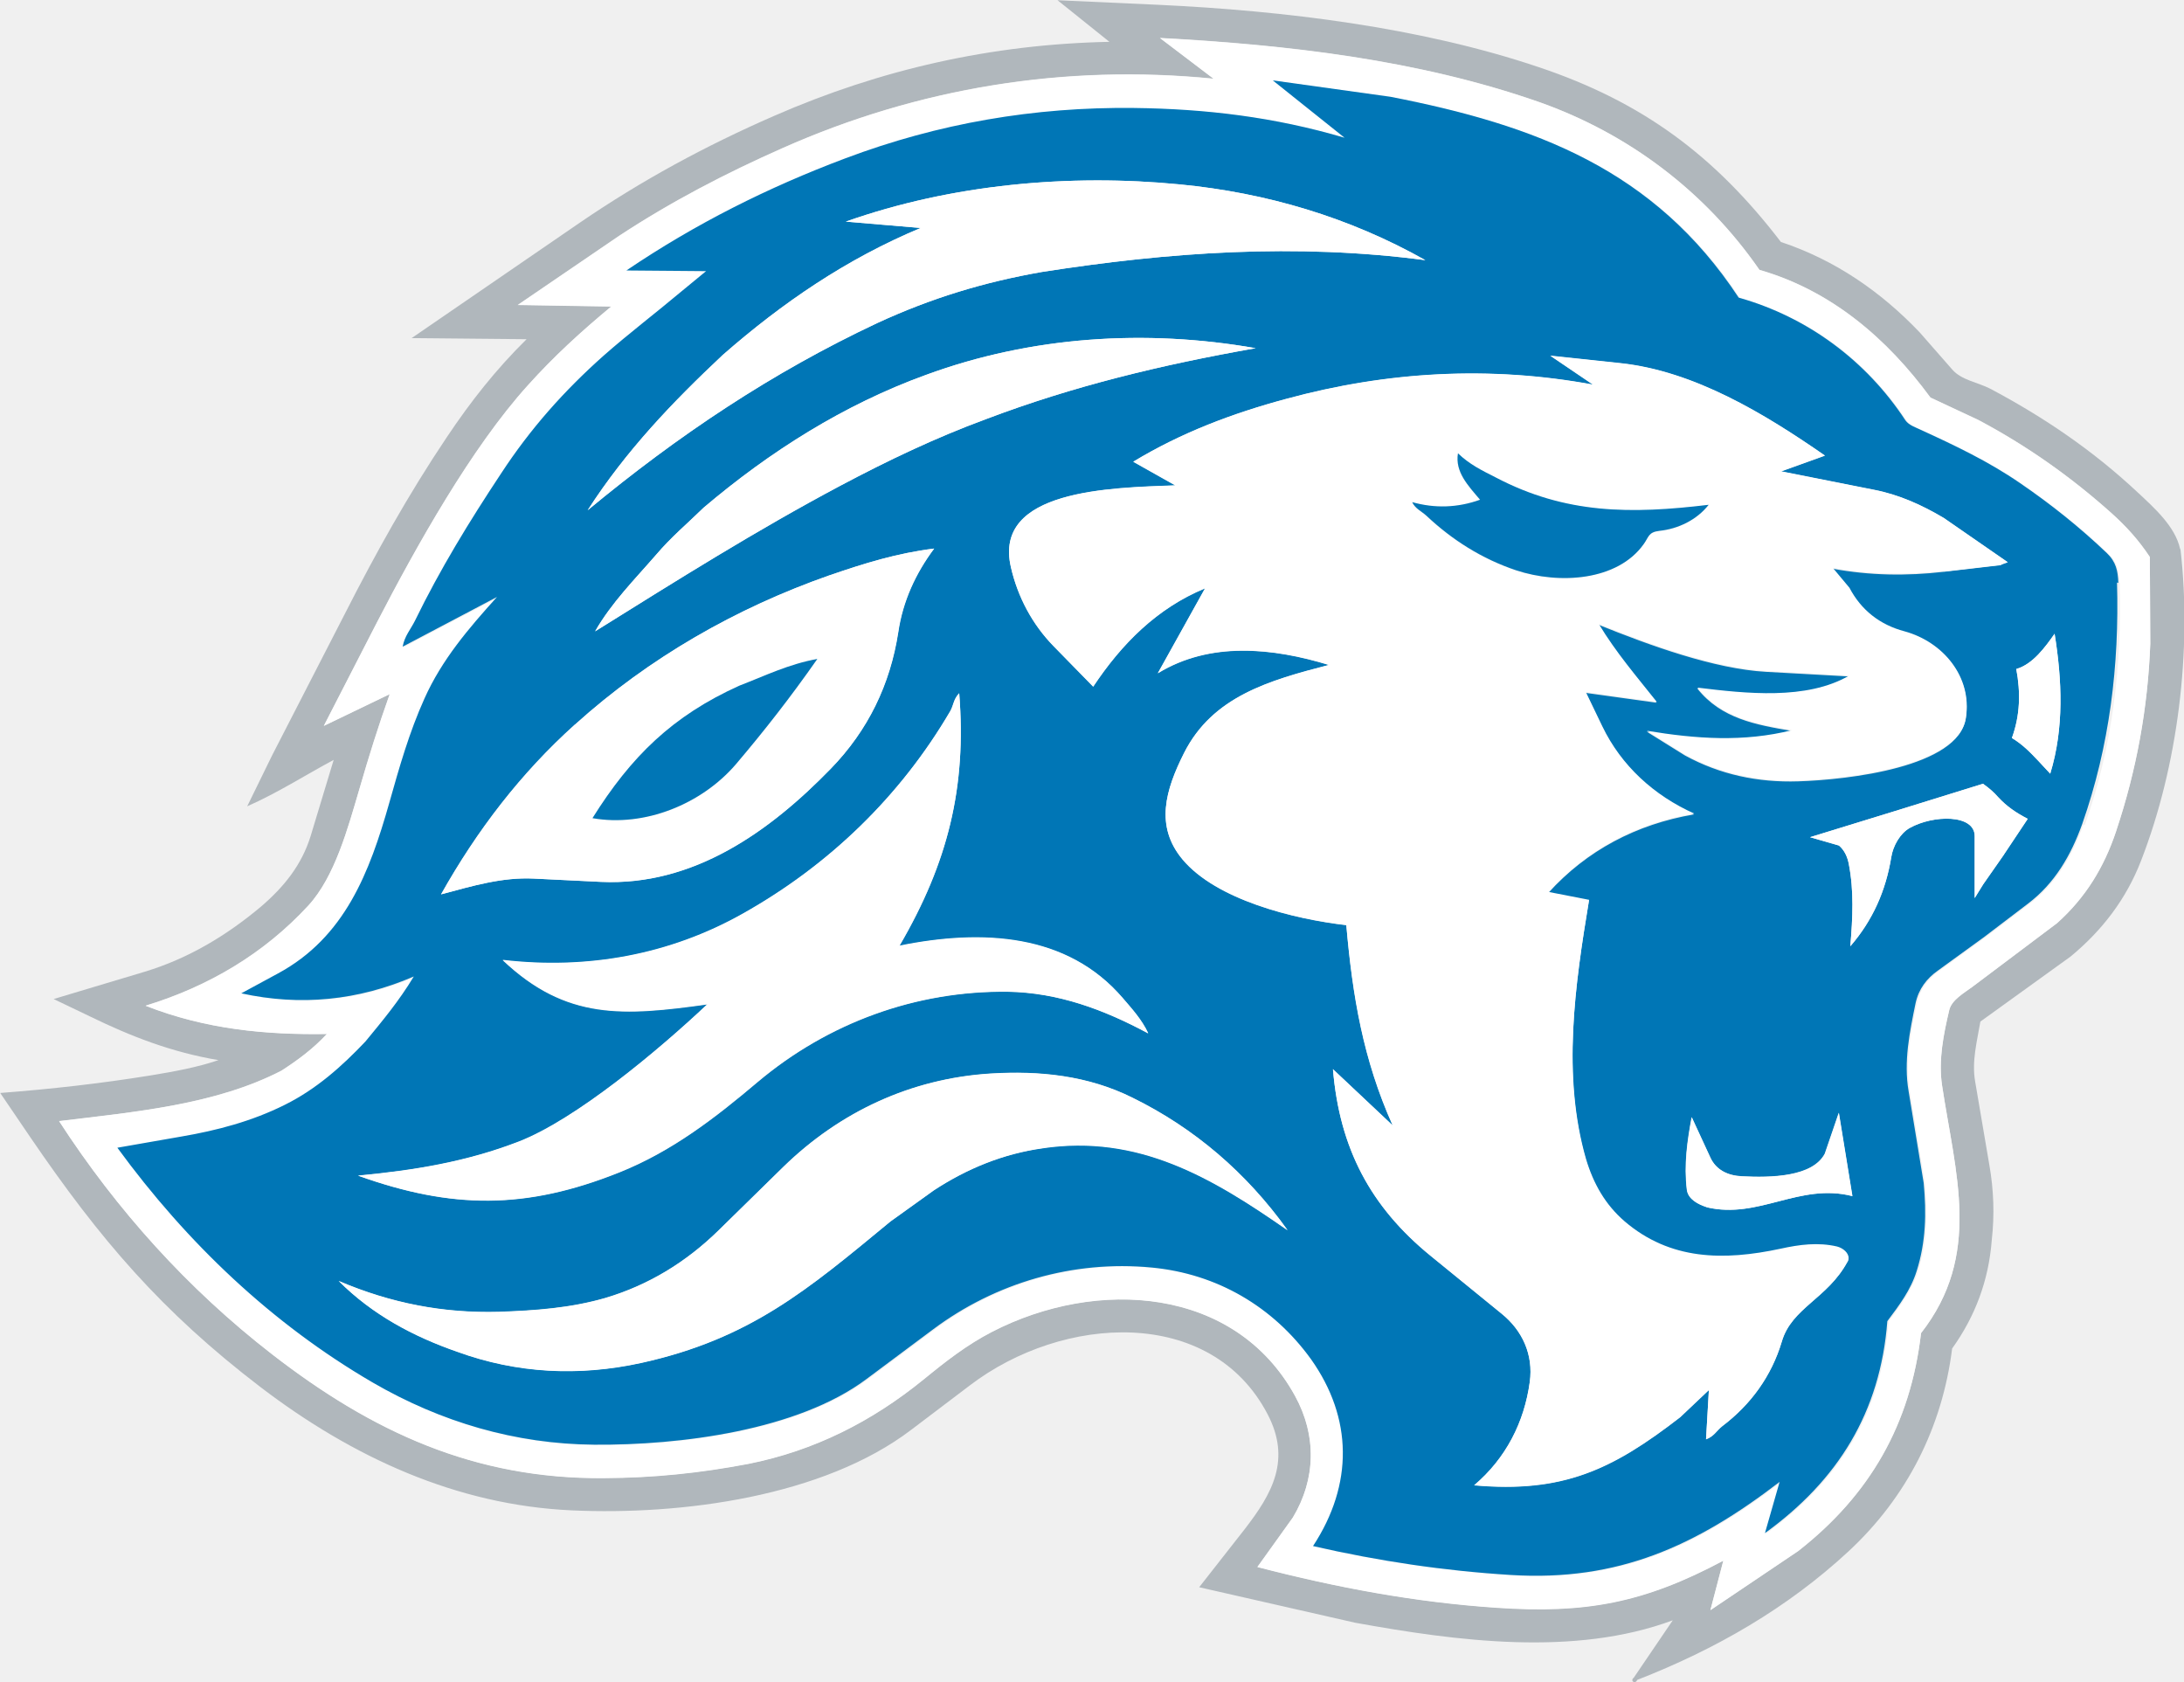
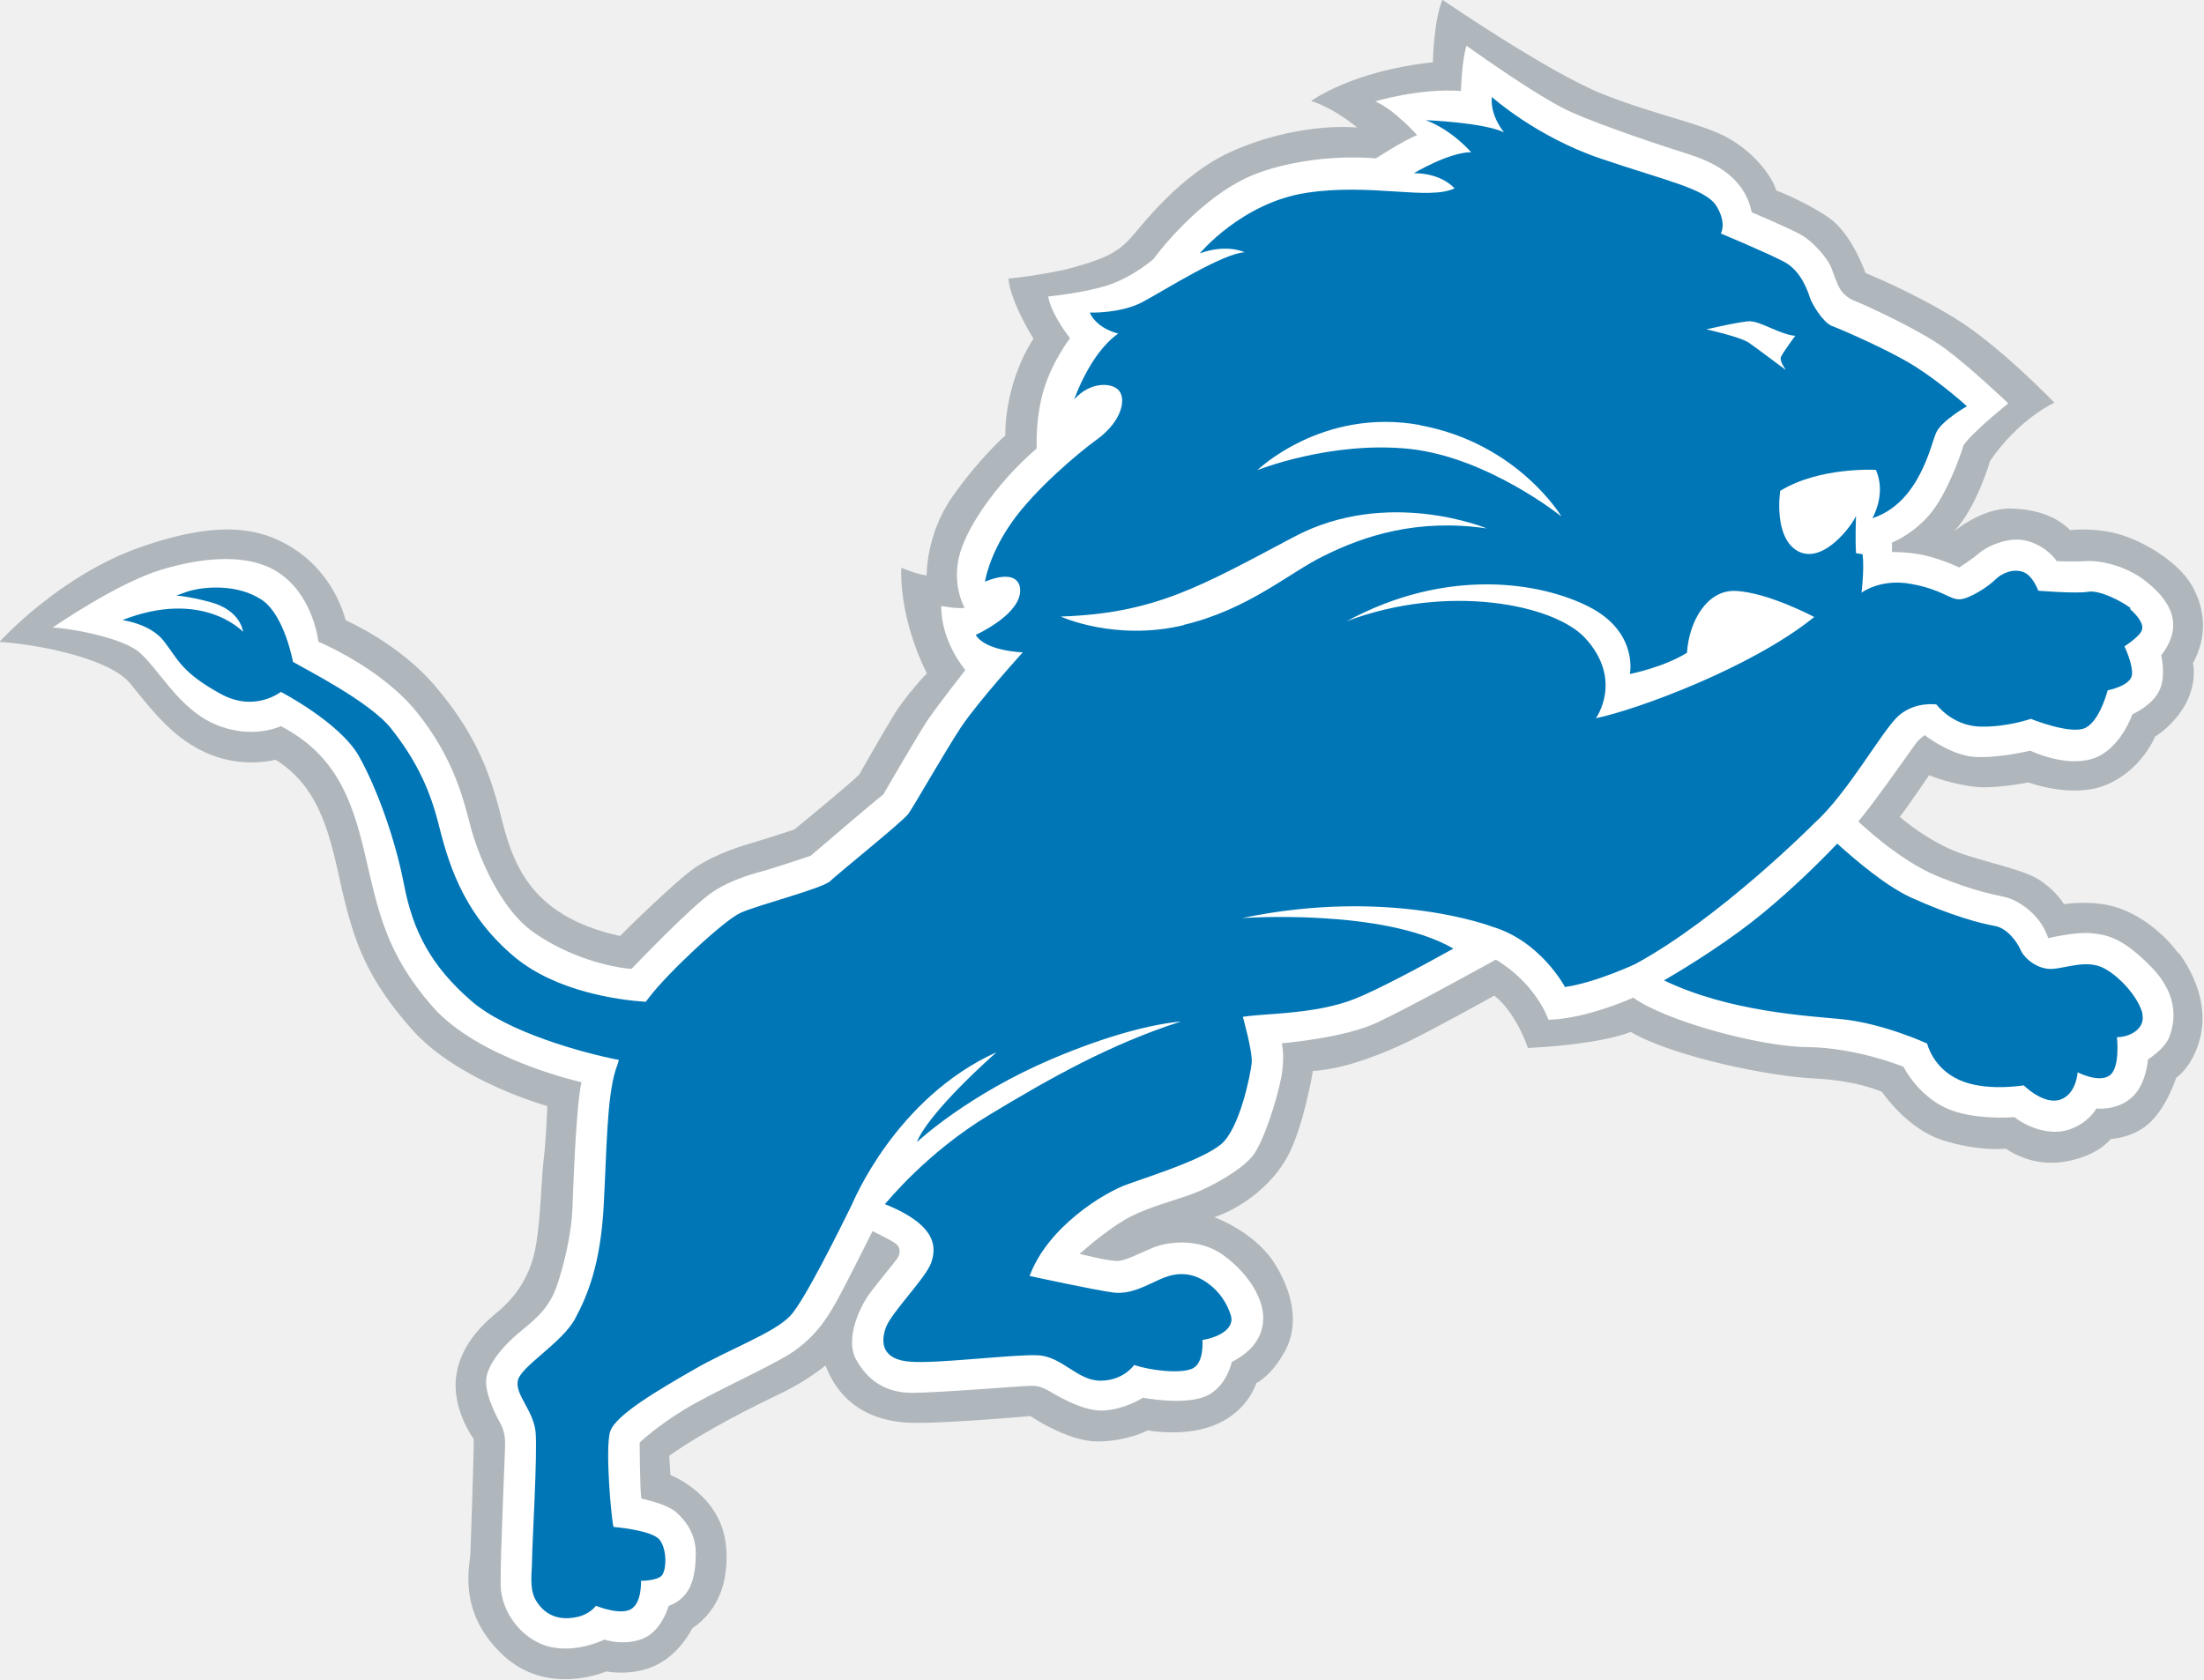
- <svg xmlns="http://www.w3.org/2000/svg" id="Layer_1" data-name="Layer 1" viewBox="0 0 99.75 76.79">
-   <path d="M99.57,25.06c-.22-1.02-1.19-1.88-1.94-2.58-2.04-1.91-4.28-3.43-6.73-4.73-.59-.3-1.31-.39-1.73-.87l-1.49-1.7c-1.77-1.86-3.87-3.31-6.34-4.13-3.02-3.94-6.31-6.39-11.05-7.98-5.42-1.83-11.65-2.58-17.37-2.85l-4.62-.21,2.37,1.9c-5.39.11-10.46,1.26-15.31,3.38-3.14,1.37-6.06,2.95-8.88,4.88l-7.68,5.27,5.25.05c-1.4,1.38-2.55,2.84-3.64,4.47-1.76,2.62-3.24,5.28-4.67,8.09l-3.31,6.44-1.14,2.33c1.42-.63,2.61-1.4,3.95-2.12l-1.05,3.47c-.41,1.33-1.22,2.33-2.27,3.23-1.57,1.32-3.32,2.37-5.3,2.97l-4.17,1.25,1.67.8c1.87.91,3.72,1.63,5.86,1.99-1.01.34-2.02.52-3.11.7-2.29.37-4.53.62-6.86.8l1.38,2.03c3.18,4.66,5.98,7.94,10.52,11.41,4.16,3.17,8.91,5.38,14.2,5.62,5.01.23,11.49-.62,15.51-3.68l2.68-2.03c4.24-3.23,11-3.63,13.59,1.31,1.09,2.08.23,3.62-1.05,5.27l-2.07,2.64,7.12,1.62c4.64.84,10.02,1.56,14.51-.11l-1.78,2.62c-.18.13.05.33.16.1,3.57-1.39,6.86-3.28,9.66-5.88,2.65-2.46,4.27-5.65,4.72-9.25,1.06-1.48,1.67-3.12,1.81-4.95.13-1.16.09-2.29-.11-3.43l-.65-3.82c-.16-.92.09-1.84.24-2.73l4.12-2.97c1.44-1.19,2.54-2.62,3.22-4.38,1.68-4.32,2.33-9.6,1.8-14.21ZM96.65,37.95c-.55,1.65-1.4,3.04-2.7,4.2l-3.87,2.91c-.36.26-.93.59-1.05,1.05-.26,1.09-.51,2.3-.33,3.45.61,4.04,1.83,7.74-.96,11.31-.48,4.17-2.33,7.39-5.61,9.95l-4.01,2.7.59-2.26c-3.62,1.93-6.28,2.42-10.36,2.15-3.72-.25-7.31-.92-10.92-1.86l1.62-2.26c1.06-1.76,1.09-3.74.1-5.55-2.75-5-9.05-5.4-13.84-2.93-1.16.6-2.12,1.36-3.12,2.17-2.37,1.93-5,3.26-8.01,3.86-2.21.42-4.34.64-6.6.65-5.9.05-10.58-2.11-15.16-5.66-3.84-2.97-7.08-6.57-9.72-10.64,3.48-.42,7.12-.74,10.15-2.3.75-.48,1.44-.99,2.08-1.68-2.78.05-5.54-.21-8.28-1.29,2.88-.88,5.41-2.38,7.43-4.57,1.22-1.32,1.81-3.54,2.34-5.34.42-1.47.86-2.86,1.38-4.32l-3.01,1.45,2.42-4.71c1.81-3.5,4.32-7.99,6.9-10.84,1.19-1.32,2.44-2.46,3.81-3.6l-4.27-.07,4.62-3.15c2.39-1.57,4.85-2.85,7.47-4.01,6.19-2.75,12.88-3.85,19.69-3.17l-2.45-1.86c5.79.31,11.77.99,17.3,2.92,4.1,1.45,7.6,4.09,10.08,7.67,3.27.94,5.82,3.12,7.81,5.83l2.18,1.02c2.21,1.17,4.23,2.6,6.09,4.26.68.61,1.24,1.23,1.75,2l.02,3.95c-.11,2.94-.63,5.78-1.56,8.56Z" fill="#b0b7bc" />
-   <path d="M98.19,25.44c-.51-.77-1.07-1.39-1.75-2-1.86-1.67-3.88-3.09-6.09-4.26l-2.18-1.02c-1.99-2.71-4.54-4.89-7.81-5.83-2.48-3.58-5.98-6.23-10.08-7.67-5.52-1.93-11.51-2.61-17.3-2.92l2.45,1.86c-6.81-.68-13.5.42-19.69,3.17-2.62,1.16-5.08,2.44-7.47,4.01l-4.62,3.15,4.27.07c-1.38,1.14-2.62,2.27-3.81,3.6-2.58,2.85-5.09,7.34-6.9,10.84l-2.42,4.71,3.01-1.45c-.52,1.46-.95,2.85-1.38,4.32-.53,1.8-1.13,4.02-2.34,5.34-2.02,2.19-4.55,3.69-7.43,4.57,2.75,1.08,5.5,1.33,8.28,1.29-.64.69-1.33,1.19-2.08,1.68-3.03,1.56-6.67,1.87-10.15,2.3,2.64,4.07,5.88,7.66,9.72,10.64,4.58,3.55,9.26,5.71,15.16,5.66,2.26-.01,4.4-.23,6.6-.65,3.01-.6,5.64-1.93,8.01-3.86,1-.82,1.96-1.57,3.12-2.17,4.79-2.47,11.1-2.07,13.84,2.93.99,1.8.95,3.79-.1,5.55l-1.62,2.26c3.62.94,7.2,1.61,10.92,1.86,4.08.28,6.74-.22,10.36-2.15l-.59,2.26,4.01-2.7c3.27-2.56,5.12-5.78,5.61-9.95,2.79-3.57,1.57-7.27.96-11.31-.17-1.15.07-2.35.33-3.45.11-.46.69-.78,1.05-1.05l3.87-2.91c1.3-1.16,2.15-2.55,2.7-4.2.93-2.78,1.45-5.62,1.56-8.56l-.02-3.95ZM95.16,37.65c-.52,1.45-1.26,2.71-2.47,3.63l-2.01,1.53-2.11,1.53c-.52.37-.88.84-1.02,1.49-.28,1.31-.55,2.66-.32,4.01l.69,4.2c.13,1.38.1,2.7-.32,4.02-.28.86-.8,1.56-1.34,2.29-.32,4.17-2.26,7.27-5.59,9.68l.67-2.34c-3.81,2.93-7.36,4.55-12.27,4.25-3.07-.2-6.02-.63-9.04-1.32,1.85-2.83,1.8-5.86-.09-8.53-1.73-2.4-4.31-3.92-7.29-4.19-3.57-.34-7.12.69-9.98,2.83l-3.03,2.26c-3.14,2.34-8.51,3.03-12.44,3-3.6-.02-6.99-1.02-10.12-2.84-4.59-2.68-8.48-6.36-11.66-10.72l2.92-.51c1.64-.28,3.23-.7,4.73-1.45,1.42-.71,2.6-1.76,3.68-2.89.78-.96,1.52-1.84,2.21-2.97-2.55,1.1-5.18,1.36-7.88.77l1.68-.91c3.04-1.64,4.18-4.61,5.08-7.79.46-1.63.91-3.22,1.61-4.77.79-1.76,1.99-3.17,3.31-4.63l-4.31,2.27c.09-.49.37-.78.56-1.18,1.15-2.35,2.48-4.53,3.93-6.72,1.33-2.04,2.87-3.78,4.69-5.39,1.17-1.03,2.35-1.93,3.55-2.93l1.13-.93-3.64-.03c3.16-2.14,6.47-3.79,10-5.12,4.25-1.6,8.63-2.34,13.17-2.3,3.28.03,6.41.4,9.63,1.36l-3.28-2.62,5.38.75c6.6,1.29,12.05,3.32,15.9,9.17,3.15.88,5.82,2.87,7.62,5.61.16.23.45.31.68.42,1.59.72,3.11,1.45,4.55,2.44,1.42.98,2.73,2.02,3.96,3.19.42.4.51.82.53,1.37.11,3.77-.33,7.48-1.59,11.03Z" fill="#fff" />
-   <path d="M96.75,26.62c-.02-.55-.1-.96-.53-1.37-1.23-1.17-2.54-2.22-3.96-3.19-1.44-.99-2.96-1.71-4.55-2.44-.23-.11-.52-.2-.68-.42-1.79-2.73-4.47-4.72-7.62-5.61-3.85-5.85-9.29-7.88-15.9-9.17l-5.38-.75,3.28,2.62c-3.22-.95-6.34-1.32-9.63-1.36-4.55-.05-8.92.7-13.17,2.3-3.54,1.33-6.85,2.99-10,5.12l3.64.03-1.13.93c-1.19,1-2.38,1.9-3.55,2.93-1.81,1.61-3.35,3.34-4.69,5.39-1.45,2.19-2.78,4.36-3.93,6.72-.2.4-.47.69-.56,1.18l4.31-2.27c-1.32,1.46-2.52,2.87-3.31,4.63-.7,1.55-1.15,3.14-1.61,4.77-.9,3.18-2.03,6.14-5.08,7.79l-1.68.91c2.7.59,5.33.33,7.88-.77-.69,1.14-1.42,2.01-2.21,2.97-1.08,1.14-2.25,2.18-3.68,2.89-1.5.75-3.09,1.17-4.73,1.45l-2.92.51c3.18,4.35,7.06,8.04,11.66,10.72,3.12,1.81,6.52,2.81,10.12,2.84,3.93.03,9.3-.65,12.44-3l3.03-2.26c2.86-2.14,6.41-3.17,9.98-2.83,2.99.28,5.56,1.79,7.29,4.19,1.9,2.68,1.94,5.71.09,8.53,3.02.69,5.97,1.13,9.04,1.32,4.9.3,8.45-1.32,12.27-4.25l-.67,2.34c3.33-2.41,5.27-5.51,5.59-9.68.54-.72,1.07-1.42,1.34-2.29.42-1.32.45-2.64.32-4.02l-.69-4.2c-.23-1.34.05-2.7.32-4.01.14-.65.51-1.13,1.02-1.49l2.11-1.53,2.01-1.53c1.21-.92,1.95-2.18,2.47-3.63,1.25-3.55,1.7-7.26,1.59-11.03ZM33.01,16.21c2.72-2.38,5.64-4.38,9.04-5.8l-3.42-.29c4.84-1.71,10.22-2.19,15.25-1.7,3.95.38,7.74,1.5,11.22,3.46-5.93-.78-11.7-.37-17.52.54-2.63.46-5.04,1.19-7.51,2.33-4.81,2.26-9.1,5.13-13.23,8.55,1.75-2.72,3.89-4.95,6.17-7.09ZM57.35,15.9c-4.31.76-8.34,1.73-12.32,3.24-2.33.86-4.46,1.88-6.65,3.04-3.82,2.03-7.4,4.28-11.2,6.65.75-1.31,1.81-2.37,2.79-3.5.68-.8,1.4-1.4,2.17-2.15,3.02-2.56,6.4-4.7,10.15-6.06,4.82-1.77,10.04-2.1,15.06-1.22ZM26.27,33.08c3.38-3.04,7.34-5.31,11.62-6.81,1.59-.55,3.08-1.01,4.77-1.22-.84,1.13-1.44,2.4-1.64,3.82-.37,2.39-1.38,4.48-3.08,6.23-2.79,2.87-6.27,5.36-10.5,5.17l-3.06-.15c-1.45-.07-2.78.33-4.24.72,1.64-2.92,3.63-5.52,6.12-7.76ZM23.68,52.15c2.63-1.02,6.4-4.18,8.63-6.28-3.81.53-6.44.74-9.35-2.02,3.86.45,7.62-.23,10.96-2.11,3.94-2.21,7.2-5.36,9.48-9.25.16-.28.14-.54.41-.82.34,4.28-.51,7.73-2.73,11.53,3.79-.77,7.67-.56,10.2,2.39.42.49.87.98,1.16,1.6-2.03-1.09-4.11-1.86-6.41-1.9-4.2-.05-8.21,1.42-11.42,4.12-1.95,1.65-3.92,3.17-6.32,4.13-4.28,1.71-7.65,1.68-11.93.15,2.58-.24,4.98-.64,7.33-1.55ZM47.61,52.43c-1.79.25-3.45.93-4.96,1.92l-1.98,1.42c-3.77,3.11-6.4,5.36-11.38,6.46-2.84.62-5.66.49-8.41-.51-2.01-.7-3.87-1.69-5.41-3.23,2.39,1.02,4.78,1.48,7.32,1.41,1.67-.06,3.25-.17,4.85-.63,1.99-.59,3.71-1.65,5.18-3.09l2.97-2.91c2.57-2.5,5.81-4.02,9.44-4.25,2.25-.14,4.46.09,6.49,1.1,2.83,1.39,5.21,3.43,7.08,6.04-3.47-2.42-6.82-4.39-11.19-3.74ZM84.38,57.62c-.91,1.69-2.55,2.1-3,3.65-.47,1.57-1.41,2.87-2.72,3.86-.25.2-.38.47-.74.6l.13-2.25-1.31,1.24c-3.1,2.4-5.35,3.47-9.41,3.11,1.45-1.23,2.29-2.88,2.54-4.72.17-1.24-.33-2.35-1.29-3.12l-3.24-2.64c-2.75-2.24-4.16-4.92-4.46-8.52l2.73,2.57c-1.36-3.02-1.84-5.92-2.12-9.15-2.42-.28-5.94-1.16-7.48-3-1.27-1.52-.78-3.17.07-4.86,1.3-2.57,3.86-3.31,6.62-4.02-2.56-.78-5.42-1.09-7.82.38l2.16-3.88c-2.21.91-3.82,2.55-5.11,4.49l-1.81-1.85c-.98-1-1.64-2.25-1.95-3.61-.82-3.54,4.54-3.62,7.51-3.73l-1.92-1.08c2.18-1.32,4.51-2.21,6.99-2.87,4.59-1.25,9.28-1.53,14.01-.65l-1.95-1.32,3.2.34c3.37.36,6.57,2.3,9.34,4.22l-2,.72,4.23.84c1.15.22,2.19.69,3.2,1.29l2.92,2.02c-.16.06-.25.08-.33.13l-2.58.3c-1.73.2-3.4.17-5.09-.14l.76.91c.53,1.01,1.38,1.69,2.52,1.99,1.76.48,3.09,2.07,2.8,3.94-.33,2.22-5.36,2.8-7.65,2.87-1.84.06-3.58-.31-5.17-1.18l-1.75-1.09c2.24.37,4.41.53,6.64-.03-1.65-.28-3.24-.56-4.33-1.94,2.22.26,4.97.57,6.93-.55l-3.78-.21c-2.37-.13-5.33-1.21-7.66-2.15.79,1.31,1.73,2.4,2.65,3.56l-3.24-.45.75,1.56c.87,1.8,2.38,3.17,4.2,3.99-2.64.45-4.9,1.65-6.65,3.58l1.85.36c-.64,3.89-1.24,8.02-.14,11.84.33,1.13.87,2.08,1.76,2.84,2.08,1.78,4.53,1.81,7.13,1.25.86-.2,1.71-.3,2.57-.1.28.07.55.3.53.55,0,.05-.02.09-.05.14ZM77.95,55.12c-.4-.13-.85-.36-.91-.79-.14-1.15.02-2.25.22-3.32l.85,1.84c.26.57.8.83,1.44.86,1.34.07,3.23.03,3.79-1.03l.64-1.87.62,3.81c-2.42-.62-4.28,1.07-6.65.51ZM91.53,39.02l-.95,1.36-.39.63v-2.83c0-1-1.88-.98-2.97-.37-.44.25-.76.82-.84,1.33-.25,1.53-.84,2.88-1.87,4.07.11-1.32.17-2.52-.07-3.76-.06-.32-.2-.63-.45-.84l-1.32-.38,3.74-1.15,4.16-1.29c.28.2.49.38.7.62.38.41.8.7,1.34.98l-1.08,1.62ZM93.64,35.33l-.53-.57c-.37-.39-.72-.76-1.22-1.06.38-1.05.4-2.08.2-3.15.76-.22,1.32-1,1.75-1.61.34,2.11.44,4.3-.2,6.39Z" fill="#0076b6" />
-   <path d="M93.64,35.33l-.53-.57c-.37-.39-.72-.76-1.22-1.06.38-1.05.4-2.08.2-3.15.76-.22,1.32-1,1.75-1.61.34,2.11.44,4.3-.2,6.39Z" fill="#fff" />
-   <path d="M92.61,37.4l-1.08,1.62-.95,1.36-.39.63v-2.83c0-1-1.88-.98-2.97-.37-.44.25-.76.82-.84,1.33-.25,1.53-.84,2.88-1.87,4.07.11-1.32.17-2.52-.07-3.76-.06-.32-.2-.63-.45-.84l-1.32-.38,3.74-1.15,4.16-1.29c.28.2.49.38.7.62.38.41.8.7,1.34.98Z" fill="#fff" />
-   <path d="M84.61,54.62c-2.42-.62-4.28,1.07-6.65.51-.4-.13-.85-.36-.91-.79-.14-1.15.02-2.25.22-3.32l.85,1.84c.26.57.8.83,1.44.86,1.34.07,3.23.03,3.79-1.03l.64-1.87.62,3.81Z" fill="#fff" />
-   <path d="M88.79,26.1l2.58-.3c.08-.05.17-.07.33-.13l-2.92-2.02c-1.01-.6-2.06-1.07-3.2-1.29l-4.23-.84,2-.72c-2.77-1.92-5.97-3.86-9.34-4.22l-3.2-.34,1.95,1.32c-4.73-.87-9.42-.6-14.01.65-2.48.67-4.81,1.55-6.99,2.87l1.92,1.08c-2.97.11-8.33.2-7.51,3.73.31,1.36.98,2.61,1.95,3.61l1.81,1.85c1.29-1.94,2.91-3.58,5.11-4.49l-2.16,3.88c2.4-1.47,5.26-1.16,7.82-.38-2.76.71-5.32,1.45-6.62,4.02-.85,1.69-1.34,3.34-.07,4.86,1.54,1.84,5.05,2.72,7.48,3,.29,3.24.77,6.13,2.12,9.15l-2.73-2.57c.3,3.61,1.71,6.28,4.46,8.52l3.24,2.64c.95.77,1.46,1.88,1.29,3.12-.25,1.84-1.09,3.49-2.54,4.72,4.05.36,6.31-.71,9.41-3.11l1.31-1.24-.13,2.25c.36-.13.48-.4.74-.6,1.31-.99,2.25-2.29,2.72-3.86.45-1.55,2.09-1.96,3-3.65.02-.05.05-.09.05-.14.02-.25-.25-.48-.53-.55-.86-.2-1.71-.09-2.57.1-2.61.56-5.05.53-7.13-1.25-.88-.76-1.42-1.71-1.76-2.84-1.1-3.82-.51-7.95.14-11.84l-1.85-.36c1.75-1.93,4.01-3.14,6.65-3.58-1.83-.82-3.33-2.18-4.2-3.99l-.75-1.56,3.24.45c-.92-1.16-1.86-2.25-2.65-3.56,2.33.94,5.3,2.02,7.66,2.15l3.78.21c-1.95,1.13-4.71.82-6.93.55,1.09,1.38,2.68,1.67,4.33,1.94-2.23.56-4.4.4-6.64.03l1.75,1.09c1.59.87,3.33,1.24,5.17,1.18,2.29-.07,7.32-.65,7.65-2.87.29-1.87-1.05-3.46-2.8-3.94-1.14-.3-1.99-.98-2.52-1.99l-.76-.91c1.69.31,3.35.33,5.09.14ZM75.78,24.25c-.51.06-.48.28-.72.61-1.19,1.67-3.84,1.85-5.83,1.19-1.55-.52-2.91-1.38-4.09-2.49-.23-.21-.51-.32-.65-.62,1.03.29,2.07.26,3.1-.11-.55-.65-1.15-1.27-1.01-2.12.53.51,1.09.78,1.72,1.1,3.2,1.68,6.17,1.68,9.74,1.25-.54.69-1.39,1.1-2.25,1.19Z" fill="#fff" />
-   <path d="M78.04,23.05c-.54.69-1.39,1.1-2.25,1.19-.51.06-.48.28-.72.61-1.19,1.67-3.84,1.85-5.83,1.19-1.55-.52-2.91-1.38-4.09-2.49-.23-.21-.51-.32-.65-.62,1.03.29,2.07.26,3.1-.11-.55-.65-1.15-1.27-1.01-2.12.53.51,1.09.78,1.72,1.1,3.2,1.68,6.17,1.68,9.74,1.25Z" fill="#0076b6" />
-   <path d="M52.43,47.18c-2.03-1.09-4.11-1.86-6.41-1.9-4.2-.05-8.21,1.42-11.42,4.12-1.95,1.65-3.92,3.17-6.32,4.13-4.28,1.71-7.65,1.68-11.93.15,2.58-.24,4.98-.64,7.33-1.55,2.63-1.02,6.4-4.18,8.63-6.28-3.81.53-6.44.74-9.35-2.02,3.86.45,7.62-.23,10.96-2.11,3.94-2.21,7.2-5.36,9.48-9.25.16-.28.14-.54.41-.82.34,4.28-.51,7.73-2.73,11.53,3.79-.77,7.67-.56,10.2,2.39.42.49.87.98,1.16,1.6Z" fill="#fff" />
-   <path d="M58.8,56.18c-3.47-2.42-6.82-4.39-11.19-3.74-1.79.25-3.45.93-4.96,1.92l-1.98,1.42c-3.77,3.11-6.4,5.36-11.38,6.46-2.84.62-5.66.49-8.41-.51-2.01-.7-3.87-1.69-5.41-3.23,2.39,1.02,4.78,1.48,7.32,1.41,1.67-.06,3.25-.17,4.85-.63,1.99-.59,3.71-1.65,5.18-3.09l2.97-2.91c2.57-2.5,5.81-4.02,9.44-4.25,2.25-.14,4.46.09,6.49,1.1,2.83,1.39,5.21,3.43,7.08,6.04Z" fill="#fff" />
-   <path d="M65.1,11.88c-5.93-.78-11.7-.37-17.52.54-2.63.46-5.04,1.19-7.51,2.33-4.81,2.26-9.1,5.13-13.23,8.55,1.75-2.72,3.89-4.95,6.17-7.09,2.72-2.38,5.64-4.38,9.04-5.8l-3.42-.29c4.84-1.71,10.22-2.19,15.25-1.7,3.95.38,7.74,1.5,11.22,3.46Z" fill="#fff" />
-   <path d="M57.35,15.9c-4.31.76-8.34,1.73-12.32,3.24-2.33.86-4.46,1.88-6.65,3.04-3.82,2.03-7.4,4.28-11.2,6.65.75-1.31,1.81-2.37,2.79-3.5.68-.8,1.4-1.4,2.17-2.15,3.02-2.56,6.4-4.7,10.15-6.06,4.82-1.77,10.04-2.1,15.06-1.22Z" fill="#fff" />
-   <path d="M37.89,26.27c-4.28,1.5-8.25,3.77-11.62,6.81-2.49,2.24-4.48,4.85-6.12,7.76,1.46-.39,2.79-.79,4.24-.72l3.06.15c4.23.2,7.71-2.3,10.5-5.17,1.7-1.75,2.71-3.84,3.08-6.23.21-1.42.8-2.7,1.64-3.82-1.69.21-3.18.67-4.77,1.22ZM33.6,34.92c-1.56,1.81-4.16,2.87-6.54,2.45,1.76-2.81,3.65-4.67,6.71-6.05,1.17-.45,2.24-.98,3.56-1.22-1.21,1.73-2.42,3.28-3.73,4.82Z" fill="#fff" />
-   <path d="M37.33,30.09c-1.21,1.73-2.42,3.28-3.73,4.82-1.56,1.81-4.16,2.87-6.54,2.45,1.76-2.81,3.65-4.67,6.71-6.05,1.17-.45,2.24-.98,3.56-1.22Z" fill="#0076b6" />
+ <svg xmlns="http://www.w3.org/2000/svg" id="Layer_1" data-name="Layer 1" viewBox="0 0 99.75 76.03">
+   <path d="M98.63,43.16c.79,1.09,1.28,2.48.95,3.81-.33,1.33-1.09,1.82-1.09,1.82,0,0-.38,1.22-1.13,1.97-.75.76-1.83.8-1.83.8,0,0-.58.79-2.12,1.03-1.52.25-2.62-.59-2.62-.59,0,0-1.21.14-2.85-.38-1.64-.51-2.76-2.19-2.76-2.19,0,0-1.07-.51-3.05-.61-1.97-.08-6.38-.97-8.33-2.11,0,0-1.16.55-4.65.73,0,0-.51-1.58-1.52-2.37,0,0-3.01,1.67-3.96,2.11-.95.45-2.71,1.21-4.25,1.3,0,0-.41,2.5-1.14,3.86s-2.14,2.36-3.32,2.76c0,0,1.72.62,2.64,1.96.9,1.36,1.21,2.84.59,4.04-.63,1.19-1.33,1.51-1.33,1.51,0,0-.35,1.21-1.75,1.84-1.4.64-3.16.3-3.16.3,0,0-.97.51-2.31.5-1.34-.01-3.01-1.15-3.01-1.15,0,0-4.38.4-5.69.29-1.29-.1-2.84-.65-3.58-2.58,0,0-.79.67-1.99,1.25-1.19.57-3.45,1.68-5.08,2.84l.05.87s2.38.9,2.53,3.34c.16,2.43-1.17,3.34-1.54,3.6,0,0-.51,1.1-1.6,1.65-1.09.55-2.29.3-2.29.3,0,0-2.67,1.18-4.71-.77-2.05-1.94-1.46-4.05-1.44-4.56s.17-4.98.15-5.19c0,0-1.01-1.35-.79-2.88.22-1.52,1.4-2.48,1.95-2.94.55-.47,1.22-1.24,1.54-2.42.33-1.17.35-3.57.47-4.45.11-.89.16-2.38.16-2.38,0,0-4.01-1.11-6.09-3.43-2.08-2.33-2.65-4.01-3.19-6.31-.52-2.3-.9-4.62-3.02-5.94,0,0-1.39.4-2.97-.24-1.6-.65-2.57-1.93-3.59-3.19-1.02-1.26-4.64-1.84-5.94-1.9,0,0,2.72-3.02,6.41-4.3,3.67-1.28,5.42-.78,6.64-.09,1.22.69,2.18,1.85,2.63,3.41,0,0,2.4,1.04,4.04,2.97,1.64,1.92,2.41,3.63,2.94,5.73.53,2.11,1.2,4.66,5.43,5.59,0,0,2.5-2.5,3.45-3.13.95-.62,2.14-.97,2.48-1.07.34-.09,1.96-.62,1.96-.62,0,0,2.53-2.07,2.93-2.48,0,0,.95-1.67,1.54-2.65.59-.97,1.53-1.94,1.53-1.94,0,0-1.23-2.28-1.16-4.78,0,0,.61.27,1.15.35,0,0-.04-1.85,1.16-3.56,1.19-1.71,2.4-2.78,2.4-2.78,0,0-.09-2.24,1.27-4.38,0,0-1.04-1.66-1.13-2.72,0,0,1.72-.16,3.03-.53,1.31-.38,1.95-.64,2.62-1.44.66-.79,2.25-2.74,4.27-3.7,2.02-.95,4.26-1.29,5.86-1.17,0,0-.99-.85-2.08-1.2,0,0,1.86-1.37,5.51-1.75,0,0,.03-1.86.43-2.83,0,0,4.85,3.32,7.28,4.28,2.43.95,4.21,1.26,5.47,1.88,1.25.63,2.15,1.76,2.36,2.47,0,0,1.36.52,2.4,1.25s1.64,2.49,1.64,2.49c0,0,1.97.78,4.01,2.02,2.04,1.24,4.54,3.85,4.54,3.85,0,0-1.58.7-2.91,2.63,0,0-.62,2.15-1.64,3.2h0s1.25-1.06,2.56-1.04c1.3.02,2.21.46,2.7.98,0,0,1.04-.14,2.17.17,1.13.31,2.72,1.25,3.34,2.33.63,1.1.7,2.34.05,3.52,0,0,.21.8-.31,1.81-.53,1-1.4,1.51-1.4,1.51,0,0-.59,1.48-2.15,2.16-1.54.69-3.58-.08-3.58-.08,0,0-1.16.22-2.02.22s-2.11-.38-2.48-.55c0,0-1.03,1.52-1.33,1.89,0,0,1.42,1.24,2.97,1.72,1.54.49,2.77.71,3.48,1.22s.98,1.01.98,1.01c0,0,1.07-.18,2.12.07,1.04.24,2.25,1.06,3.06,2.15Z" fill="none" />
+   <path d="M98.63,43.16c.79,1.09,1.28,2.48.95,3.81-.33,1.33-1.09,1.82-1.09,1.82,0,0-.38,1.22-1.13,1.97-.75.76-1.83.8-1.83.8,0,0-.58.79-2.12,1.03-1.52.25-2.62-.59-2.62-.59,0,0-1.21.14-2.85-.38-1.64-.51-2.76-2.19-2.76-2.19,0,0-1.07-.51-3.05-.61-1.97-.08-6.38-.97-8.33-2.11,0,0-1.16.55-4.65.73,0,0-.51-1.58-1.52-2.37,0,0-3.01,1.67-3.96,2.11-.95.45-2.71,1.21-4.25,1.3,0,0-.41,2.5-1.14,3.86s-2.14,2.36-3.32,2.76c0,0,1.72.62,2.64,1.96.9,1.36,1.21,2.84.59,4.04-.63,1.19-1.33,1.51-1.33,1.51,0,0-.35,1.21-1.75,1.84-1.4.64-3.16.3-3.16.3,0,0-.97.51-2.31.5-1.34-.01-3.01-1.15-3.01-1.15,0,0-4.38.4-5.69.29-1.29-.1-2.84-.65-3.58-2.58,0,0-.79.67-1.99,1.25-1.19.57-3.45,1.68-5.08,2.84l.05.87s2.38.9,2.53,3.34c.16,2.43-1.17,3.34-1.54,3.6,0,0-.51,1.1-1.6,1.65-1.09.55-2.29.3-2.29.3,0,0-2.67,1.18-4.71-.77-2.05-1.94-1.46-4.05-1.44-4.56s.17-4.98.15-5.19c0,0-1.01-1.35-.79-2.88.22-1.52,1.4-2.48,1.95-2.94.55-.47,1.22-1.24,1.54-2.42.33-1.17.35-3.57.47-4.45.11-.89.16-2.38.16-2.38,0,0-4.01-1.11-6.09-3.43-2.08-2.33-2.65-4.01-3.19-6.31-.52-2.3-.9-4.62-3.02-5.94,0,0-1.39.4-2.97-.24-1.6-.65-2.57-1.93-3.59-3.19-1.02-1.26-4.64-1.84-5.94-1.9,0,0,2.72-3.02,6.41-4.3,3.67-1.28,5.42-.78,6.64-.09,1.22.69,2.18,1.85,2.63,3.41,0,0,2.4,1.04,4.04,2.97,1.64,1.92,2.41,3.63,2.94,5.73.53,2.11,1.2,4.66,5.43,5.59,0,0,2.5-2.5,3.45-3.13.95-.62,2.14-.97,2.48-1.07.34-.09,1.96-.62,1.96-.62,0,0,2.53-2.07,2.93-2.48,0,0,.95-1.67,1.54-2.65.59-.97,1.53-1.94,1.53-1.94,0,0-1.23-2.28-1.16-4.78,0,0,.61.27,1.15.35,0,0-.04-1.85,1.16-3.56,1.19-1.71,2.4-2.78,2.4-2.78,0,0-.09-2.24,1.27-4.38,0,0-1.04-1.66-1.13-2.72,0,0,1.72-.16,3.03-.53,1.31-.38,1.95-.64,2.62-1.44.66-.79,2.25-2.74,4.27-3.7,2.02-.95,4.26-1.29,5.86-1.17,0,0-.99-.85-2.08-1.2,0,0,1.86-1.37,5.51-1.75,0,0,.03-1.86.43-2.83,0,0,4.85,3.32,7.28,4.28,2.43.95,4.21,1.26,5.47,1.88,1.25.63,2.15,1.76,2.36,2.47,0,0,1.36.52,2.4,1.25s1.64,2.49,1.64,2.49c0,0,1.97.78,4.01,2.02,2.04,1.24,4.54,3.85,4.54,3.85,0,0-1.58.7-2.91,2.63,0,0-.62,2.15-1.64,3.2h0s1.25-1.06,2.56-1.04c1.3.02,2.21.46,2.7.98,0,0,1.04-.14,2.17.17,1.13.31,2.72,1.25,3.34,2.33.63,1.1.7,2.34.05,3.52,0,0,.21.8-.31,1.81-.53,1-1.4,1.51-1.4,1.51,0,0-.59,1.48-2.15,2.16-1.54.69-3.58-.08-3.58-.08,0,0-1.16.22-2.02.22s-2.11-.38-2.48-.55c0,0-1.03,1.52-1.33,1.89,0,0,1.42,1.24,2.97,1.72,1.54.49,2.77.71,3.48,1.22s.98,1.01.98,1.01c0,0,1.07-.18,2.12.07,1.04.24,2.25,1.06,3.06,2.15Z" fill="#b0b7bc" />
+   <path d="M85.63,24.99s.92-.02,1.72.21c.81.23,1.32.49,1.32.49,0,0,.59-.38.89-.64.3-.27,1.2-.73,2-.6.81.13,1.38.71,1.52.95,0,0,.69.04,1.32,0,.64-.04,1.82.19,2.75.94.94.75,1.8,1.86.66,3.33,0,0,.24.94-.09,1.61-.34.68-1.21,1.05-1.21,1.05,0,0-.54,1.6-1.79,2.01-1.26.41-2.83-.36-2.83-.36,0,0-1.48.36-2.55.28-1.07-.08-2.23-.98-2.23-.98,0,0-.26.15-.5.51-.25.36-2.08,2.94-2.51,3.39,0,0,1.8,1.75,3.58,2.48,1.78.73,2.68.85,3.15.97.47.13,1.5.71,1.87,1.84,0,0,1.14-.28,1.89-.23.75.06,1.48.2,2.79,1.55,1.31,1.35,1.01,2.57.81,3.13-.21.56-.98,1.04-.98,1.04,0,0-.06,1.13-.74,1.73-.68.6-1.59.49-1.59.49,0,0-.36.68-1.29.97-.94.28-1.95-.21-2.42-.58,0,0-1.93.17-3.18-.45-1.25-.62-1.84-1.83-1.84-1.83,0,0-2.13-.87-4.34-.89-2.21-.02-6.49-1.21-7.89-2.24,0,0-2.13.97-3.84,1,0,0-.53-1.61-2.38-2.72,0,0-3.97,2.2-5.4,2.86-1.42.66-3.93.89-4.29.93,0,0,.16.6-.03,1.58-.19.97-.79,2.89-1.29,3.52-.51.64-1.91,1.42-2.74,1.72-.82.3-1.85.56-2.72.99-.86.43-1.91,1.31-2.37,1.72,0,0,1.33.34,1.73.32.4-.02,1.11-.41,1.64-.62.53-.21,2-.49,3.18.39,1.18.88,1.8,2.02,1.76,2.89-.03.86-.59,1.49-1.42,1.91,0,0-.25,1.22-1.27,1.59-1.03.37-2.75.03-2.75.03,0,0-.81.53-1.79.58-.97.06-2.28-.79-2.49-.9-.21-.11-.41-.22-.77-.22s-4.21.32-5.41.32-2.02-.58-2.53-1.52c-.51-.94.2-2.44.66-3.03.45-.6,1.16-1.43,1.25-1.6.09-.17.12-.45-.13-.62-.24-.17-1.03-.55-1.03-.55,0,0-1.18,2.37-1.63,3.18-.45.81-1.03,1.7-2.15,2.4-1.13.69-3.5,1.74-4.76,2.51-1.26.77-2,1.48-2,1.48,0,0,.01,2.26.08,2.54,0,0,1.13.22,1.58.62.45.4.9,1.03.88,1.91-.02.88-.13,1.92-1.23,2.33,0,0-.31,1.14-1.17,1.48-.86.34-1.74.04-1.74.04,0,0-1.18.6-2.41.34-1.24-.26-2.27-1.53-2.28-2.83-.02-1.29.2-5.98.2-6.28s0-.62-.22-1.03c-.23-.41-.75-1.44-.62-2.1.13-.66.8-1.43,1.42-1.95.62-.52,1.37-1.05,1.74-2.1.37-1.05.69-2.49.73-3.6.04-1.1.17-4.7.41-5.68,0,0-4.65-1.03-6.75-3.43-2.1-2.4-2.45-4.31-3.05-6.88-.6-2.57-1.36-4.53-3.81-5.81,0,0-1.31.64-2.99-.09-1.69-.73-2.61-2.64-3.5-3.32-.9-.67-3.35-1.06-3.84-1.05,0,0,2.92-2.02,4.92-2.62,2-.6,4.18-.79,5.54.3,1.37,1.08,1.57,2.96,1.57,2.96,0,0,2.81,1.16,4.44,3.17,1.63,2.01,2.11,3.88,2.43,5.13.32,1.26,1.31,3.77,2.89,4.87,1.59,1.11,3.44,1.57,4.41,1.64,0,0,2.73-2.86,3.67-3.48.93-.62,1.98-.86,2.43-.99.45-.13,2.01-.65,2.01-.65,0,0,2.76-2.37,3.29-2.78,0,0,1.6-2.77,2.05-3.43.45-.65,1.66-2.2,1.66-2.2,0,0-1.1-1.26-1.09-2.9,0,0,.65.13,1.06.09,0,0-.54-.92-.28-2.21.26-1.29,1.66-3.39,3.54-5.01,0,0-.07-1.37.32-2.66.39-1.3,1.19-2.33,1.19-2.33,0,0-.85-1.06-.99-1.89,0,0,1.61-.15,2.74-.52,1.12-.38,2.02-1.17,2.02-1.17,0,0,2.15-2.97,4.77-3.91,2.63-.94,5.3-.65,5.3-.65,0,0,1.33-.86,1.87-1.05,0,0-1.04-1.17-1.9-1.53,0,0,2.02-.61,3.88-.47,0,0,.03-1.3.25-2.05,0,0,3.25,2.34,4.73,3,1.48.66,4.3,1.59,5.26,1.89.95.3,2.57.92,2.92,2.65,0,0,1.57.66,2.2,1,.62.34,1.26,1.14,1.39,1.48.13.33.26.75.42,1.01.16.26.44.45.7.54.26.1,2.86,1.26,4.07,2.16,1.2.9,2.83,2.46,2.83,2.46,0,0-1.62,1.3-2.02,1.89,0,0-.49,1.63-1.27,2.79-.79,1.16-1.97,1.62-1.97,1.62v.39h0Z" fill="#fff" />
+   <path d="M96.97,45.9c-.15-.65-.9-1.59-1.69-2.04s-1.69-.05-2.39,0c-.69.04-1.29-.5-1.44-.86-.15-.34-.59-.99-1.19-1.09-.59-.1-1.94-.45-3.79-1.29-1.1-.51-2.42-1.62-3.32-2.43-.79.83-2.02,2.04-3.38,3.16-1.42,1.17-3.22,2.31-4.46,3.03,2.96,1.42,6.46,1.6,8.08,1.76,1.89.2,3.83,1.1,3.83,1.1,0,0,.25,1.1,1.44,1.64,1.19.55,2.93.25,2.93.25,0,0,.9.9,1.65.65.74-.25.79-1.24.79-1.24,0,0,.94.49,1.44.15.5-.34.34-1.74.34-1.74.61,0,1.29-.4,1.15-1.04ZM96.43,27.53c-.3-.25-1.4-.85-1.94-.74-.54.09-2.24-.05-2.24-.05,0,0-.25-.7-.69-.85-.45-.16-.95.05-1.25.34-.29.3-1.19.9-1.64.9s-.79-.45-2.19-.7c-1.39-.25-2.23.4-2.23.4,0,0,.13-1.02.05-1.74l-.3-.05c-.04-.68,0-1.69,0-1.69-.16.41-1.47,2.2-2.61,1.61-1.15-.61-.82-2.74-.82-2.74,1.79-1.1,4.33-.95,4.33-.95.49,1.1-.16,2.19-.16,2.19,2.14-.7,2.64-3.33,2.89-3.88.25-.54,1.39-1.19,1.39-1.19,0,0-1.14-1.04-2.34-1.8-1.19-.75-3.38-1.69-3.78-1.84-.4-.16-.9-1-.99-1.29-.1-.3-.4-1.2-1.15-1.6-.74-.4-2.88-1.29-2.88-1.29,0,0,.29-.45-.2-1.25-.5-.79-2.3-1.14-5.23-2.14-2.93-.99-4.93-2.79-4.93-2.79-.09.86.55,1.6.55,1.6-.95-.45-3.54-.55-3.54-.55,1.2.45,2.05,1.45,2.05,1.45-1,0-2.59.95-2.59.95,1.29,0,1.84.69,1.84.69-1.19.55-3.79-.25-6.71.2-2.92.45-4.82,2.74-4.82,2.74,1.24-.45,2.03-.05,2.03-.05-.99.05-3.58,1.69-4.58,2.23-.99.55-2.43.5-2.43.5.34.75,1.29.95,1.29.95-1.29.9-1.99,2.98-1.99,2.98.74-.85,1.84-.79,2.09-.3.25.5-.09,1.42-1.1,2.14-.8.58-2.78,2.24-3.83,3.74-1.04,1.49-1.2,2.67-1.2,2.67,1.24-.51,1.67-.07,1.58.55-.17,1.04-2,1.86-2,1.86.44.74,2.13.79,2.13.79,0,0-1.99,2.19-2.79,3.38-.79,1.2-2.14,3.59-2.39,3.93-.24.34-3.17,2.69-3.53,3.04-.34.34-3.34,1.1-4.08,1.45-.74.34-3.29,2.72-4.13,3.83-.05.06-.09.13-.15.19-1.2-.08-4.02-.45-5.92-2.02-2.47-2.06-3.06-4.5-3.49-6.17-.43-1.66-1.12-2.93-2.1-4.17-.96-1.23-3.94-2.72-4.45-3.03,0,0-.38-2.1-1.4-2.8-1.11-.74-2.56-.59-3.17-.44-.18.04-.43.14-.71.24.57.05,1.11.18,1.52.29,1.41.37,1.5,1.35,1.5,1.35,0,0-1.81-1.96-5.46-.53.28.04,1.35.25,1.89.97.62.8.79,1.4,2.54,2.36,1.55.87,2.74-.08,2.74-.08,0,0,2.65,1.37,3.53,2.9.83,1.48,1.66,3.8,2.05,5.85.4,2.06,1.2,3.64,3.03,5.23,1.62,1.42,5.07,2.37,6.69,2.68-.04.15-.09.3-.15.46-.4,1.29-.4,3.64-.54,6.18s-.7,3.98-1.29,5.07c-.59,1.1-2.43,2.14-2.59,2.79-.15.65.7,1.35.8,2.34.09,1-.16,5.18-.16,5.78s-.15,1.35.2,1.89c.35.55.9.85,1.65.74.74-.09,1.04-.54,1.04-.54,0,0,1.1.45,1.59.15.5-.29.45-1.28.45-1.28,0,0,.75,0,.95-.25.2-.25.24-1.15-.1-1.6s-2.09-.59-2.09-.59c-.09-.21-.4-3.59-.15-4.33.25-.75,2.23-1.9,3.78-2.79,1.54-.9,3.63-1.65,4.37-2.44.62-.65,2.21-3.86,2.79-5.04.04-.07,1.95-4.8,6.54-6.89-3.11,2.79-3.56,3.93-3.6,4.07.14-.13,2.35-2.16,6.1-3.76,2.59-1.1,4.57-1.58,5.85-1.7-3.19,1.02-5.93,2.57-8.68,4.23-2.82,1.7-4.6,3.91-4.72,4.04,2.48.99,2.3,2.06,2.09,2.66-.25.7-1.8,2.24-2.05,2.93-.25.7-.15,1.45,1.1,1.54,1.24.1,4.68-.34,5.77-.29,1.1.04,1.79,1.15,2.84,1.15s1.53-.71,1.53-.71c.75.25,2.09.41,2.64.16.54-.25.45-1.29.45-1.29.9-.16,1.44-.59,1.29-1.1-.15-.5-.5-1.15-1.24-1.6-.75-.45-1.45-.29-1.99-.04-.55.24-1.29.69-2.09.59-.8-.1-3.79-.75-3.79-.75.8-2.19,3.34-3.78,4.48-4.17,1.15-.41,3.34-1.1,4.18-1.79.85-.7,1.34-3.18,1.39-3.68.05-.5-.4-2.09-.4-2.09.9-.16,3.24-.1,5.03-.8,1.05-.41,3.04-1.48,4.5-2.29-3.19-1.84-9.57-1.38-9.57-1.38,6.7-1.4,11.33.39,11.33.39,2.19.65,3.29,2.73,3.29,2.73,1.39-.2,3.18-1.04,3.18-1.04,3.84-2.08,8.11-6.38,8.11-6.38,1.54-1.39,3.08-4.23,3.82-4.87.75-.65,1.7-.5,1.7-.5,0,0,.7.95,1.94,1,1.24.04,2.33-.35,2.33-.35,0,0,1.85.75,2.49.4.65-.34.99-1.69.99-1.69,0,0,1.04-.2,1.1-.7.05-.49-.34-1.29-.34-1.29,0,0,.7-.45.79-.74.1-.3-.25-.7-.54-.95ZM79.24,14.55c.44,0,1.37.61,2.01.65,0,0-.56.76-.65.96-.06.19.18.52.23.59-.15-.1-1.29-.97-1.67-1.23-.41-.28-1.93-.61-1.93-.61,0,0,1.57-.37,2-.37ZM64.27,19.25c4.42.81,6.4,4.13,6.4,4.13,0,0-3.33-2.68-6.88-3.06-3.55-.37-6.88.96-6.88.96,0,0,2.93-2.84,7.36-2.04ZM53.57,28.3c-3.11.74-5.56-.39-5.56-.39,4.29-.15,6.31-1.36,10.56-3.61,4.24-2.25,8.72-.38,8.72-.38-3.15-.46-5.55.34-7.35,1.23-1.58.76-3.42,2.44-6.38,3.14ZM72.23,32.51s1.26-1.74-.5-3.64c-1.42-1.52-6.22-2.47-10.78-.75,4.56-2.47,8.8-1.76,10.97-.65,2.08,1.06,1.89,2.78,1.85,3.01v.03s1.52-.3,2.58-.96c.09-1.42.91-2.87,2.22-2.8,1.48.08,3.54,1.18,3.54,1.18-2.84,2.3-8.04,4.2-9.87,4.58Z" fill="#0076b6" />
</svg>
